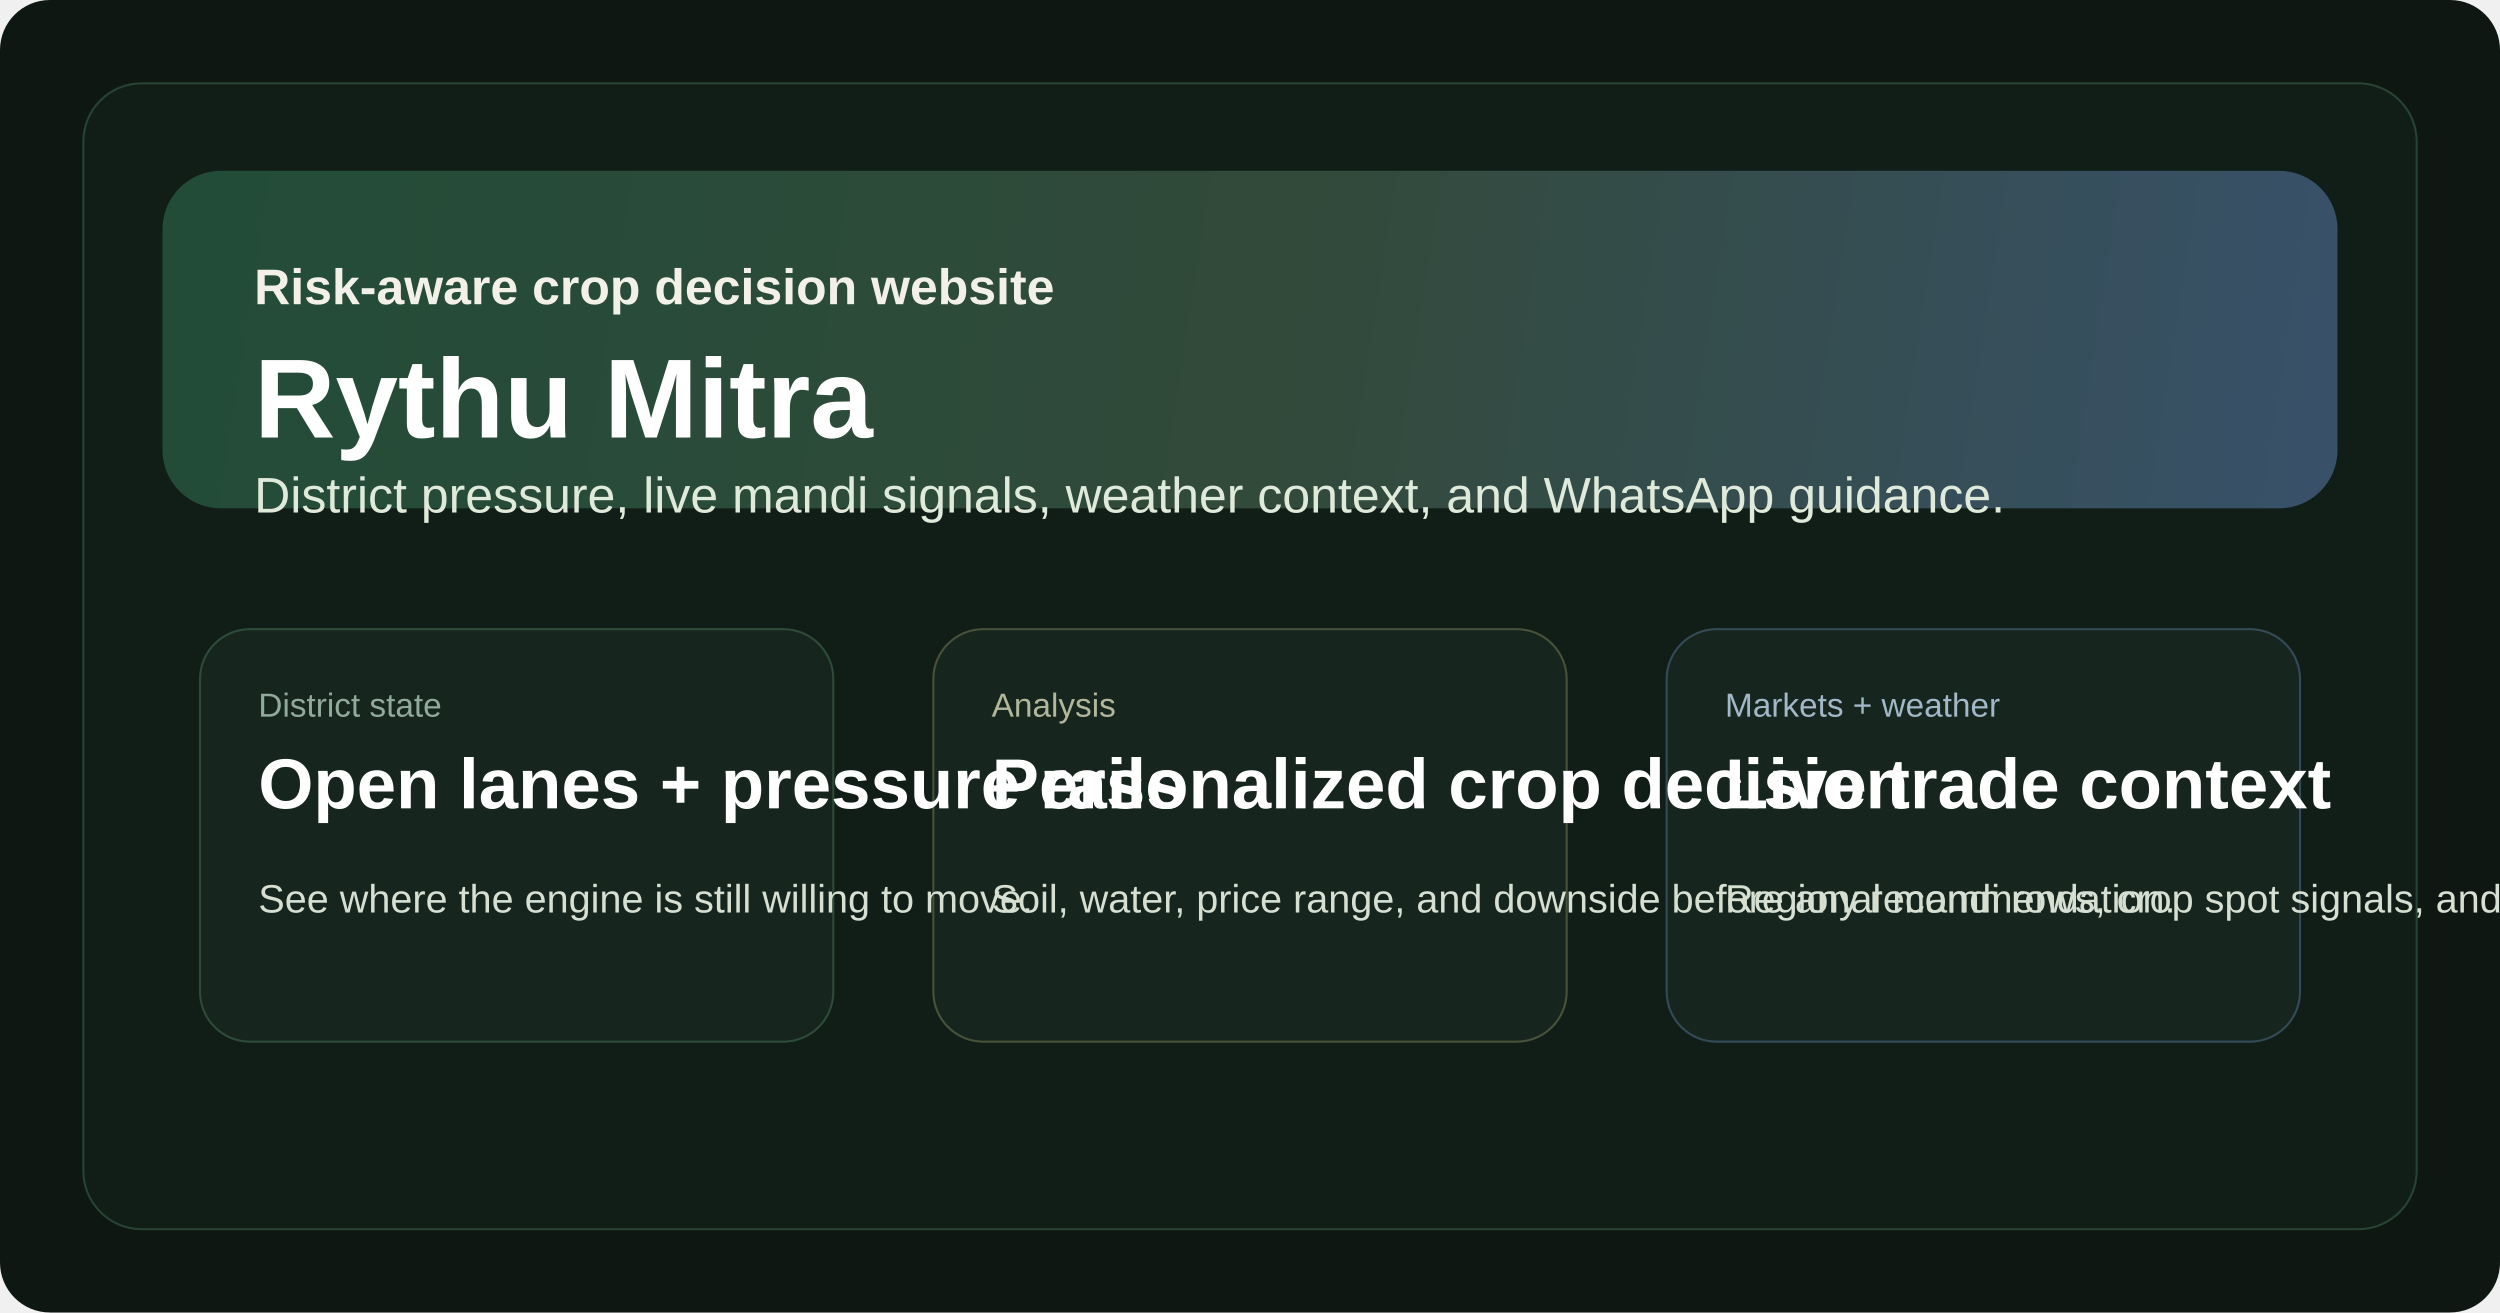
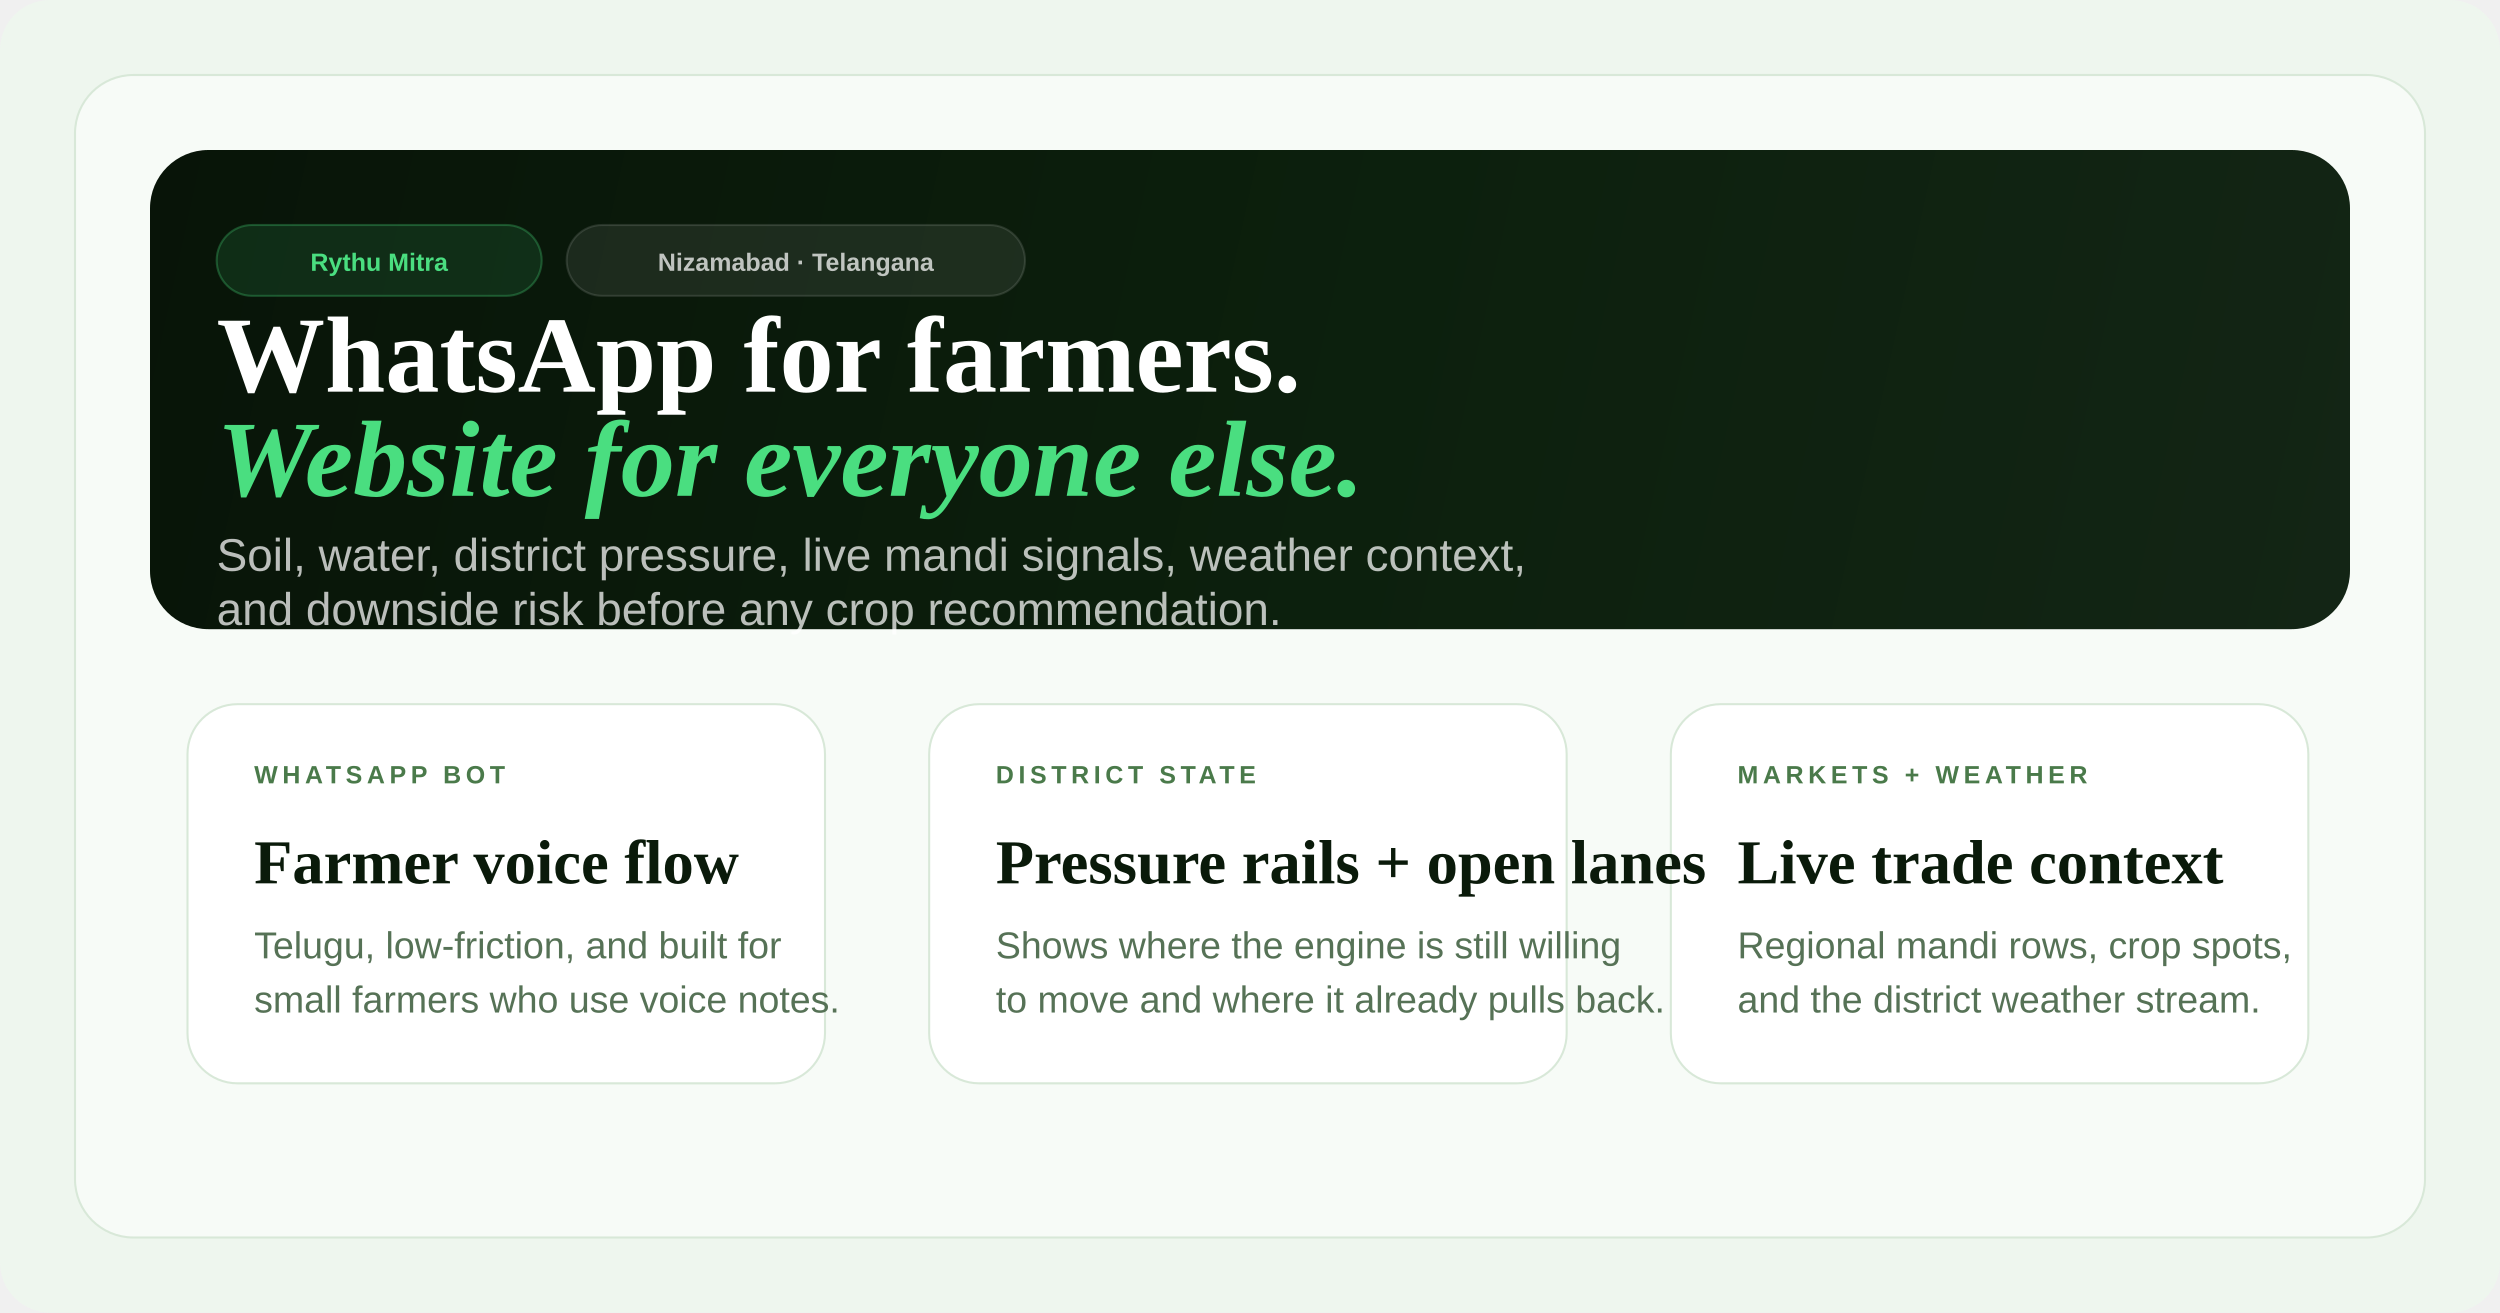
<svg xmlns="http://www.w3.org/2000/svg" width="1200" height="630" viewBox="0 0 1200 630" fill="none">
-   <rect width="1200" height="630" rx="24" fill="#0E1712" />
-   <rect x="40" y="40" width="1120" height="550" rx="28" fill="#111E18" stroke="#264334" />
-   <rect x="78" y="82" width="1044" height="162" rx="28" fill="url(#paint0_linear)" />
-   <text x="122" y="146" fill="#F3F0E7" font-family="Arial, Helvetica, sans-serif" font-size="24" font-weight="700">Risk-aware crop decision website</text>
-   <text x="122" y="210" fill="#FFFFFF" font-family="Arial, Helvetica, sans-serif" font-size="54" font-weight="700">Rythu Mitra</text>
-   <text x="122" y="246" fill="#E0EADB" font-family="Arial, Helvetica, sans-serif" font-size="24">District pressure, live mandi signals, weather context, and WhatsApp guidance.</text>
-   <rect x="96" y="302" width="304" height="198" rx="24" fill="#16251D" stroke="#2E4B39" />
-   <rect x="448" y="302" width="304" height="198" rx="24" fill="#16251D" stroke="#48523A" />
-   <rect x="800" y="302" width="304" height="198" rx="24" fill="#16251D" stroke="#354A59" />
-   <text x="124" y="344" fill="#92AA9C" font-family="Arial, Helvetica, sans-serif" font-size="16">District state</text>
-   <text x="124" y="388" fill="#FFFFFF" font-family="Arial, Helvetica, sans-serif" font-size="34" font-weight="700">Open lanes + pressure rails</text>
-   <text x="124" y="438" fill="#D6DFD2" font-family="Arial, Helvetica, sans-serif" font-size="19">See where the engine is still willing to move.</text>
-   <text x="476" y="344" fill="#B2B79B" font-family="Arial, Helvetica, sans-serif" font-size="16">Analysis</text>
-   <text x="476" y="388" fill="#FFFFFF" font-family="Arial, Helvetica, sans-serif" font-size="34" font-weight="700">Personalized crop decision</text>
-   <text x="476" y="438" fill="#D6DFD2" font-family="Arial, Helvetica, sans-serif" font-size="19">Soil, water, price range, and downside before any recommendation.</text>
-   <text x="828" y="344" fill="#A2B7C8" font-family="Arial, Helvetica, sans-serif" font-size="16">Markets + weather</text>
-   <text x="828" y="388" fill="#FFFFFF" font-family="Arial, Helvetica, sans-serif" font-size="34" font-weight="700">Live trade context</text>
-   <text x="828" y="438" fill="#D6DFD2" font-family="Arial, Helvetica, sans-serif" font-size="19">Regional mandi rows, crop spot signals, and weather stream.</text>
+   <rect width="1200" height="630" rx="24" fill="#EEF6EE" />
+   <rect x="36" y="36" width="1128" height="558" rx="28" fill="#F7FBF7" stroke="#D8E8D8" />
+   <rect x="72" y="72" width="1056" height="230" rx="28" fill="url(#heroGradient)" />
+   <rect x="104" y="108" width="156" height="34" rx="17" fill="rgba(74,222,128,0.12)" stroke="rgba(74,222,128,0.28)" />
+   <text x="182" y="130" text-anchor="middle" fill="#4ADE80" font-family="Arial, Helvetica, sans-serif" font-size="12" font-weight="700">Rythu Mitra</text>
+   <rect x="272" y="108" width="220" height="34" rx="17" fill="rgba(255,255,255,0.08)" stroke="rgba(255,255,255,0.12)" />
+   <text x="382" y="130" text-anchor="middle" fill="rgba(255,255,255,0.72)" font-family="Arial, Helvetica, sans-serif" font-size="12" font-weight="700">Nizamabad · Telangana</text>
+   <text x="104" y="188" fill="#FFFFFF" font-family="Georgia, 'Times New Roman', serif" font-size="52" font-weight="700">WhatsApp for farmers.</text>
+   <text x="104" y="238" fill="#4ADE80" font-family="Georgia, 'Times New Roman', serif" font-size="52" font-style="italic" font-weight="700">Website for everyone else.</text>
+   <text x="104" y="274" fill="rgba(255,255,255,0.72)" font-family="Arial, Helvetica, sans-serif" font-size="22">
+     Soil, water, district pressure, live mandi signals, weather context,
+   </text>
+   <text x="104" y="300" fill="rgba(255,255,255,0.72)" font-family="Arial, Helvetica, sans-serif" font-size="22">
+     and downside risk before any crop recommendation.
+   </text>
+   <rect x="90" y="338" width="306" height="182" rx="24" fill="#FFFFFF" stroke="#D8E8D8" />
+   <rect x="446" y="338" width="306" height="182" rx="24" fill="#FFFFFF" stroke="#D8E8D8" />
+   <rect x="802" y="338" width="306" height="182" rx="24" fill="#FFFFFF" stroke="#D8E8D8" />
+   <text x="122" y="376" fill="#4A7A4A" font-family="Arial, Helvetica, sans-serif" font-size="12" font-weight="700" letter-spacing="2.2">WHATSAPP BOT</text>
+   <text x="122" y="424" fill="#0A1A0A" font-family="Georgia, 'Times New Roman', serif" font-size="30" font-weight="700">Farmer voice flow</text>
+   <text x="122" y="460" fill="#567256" font-family="Arial, Helvetica, sans-serif" font-size="18">Telugu, low-friction, and built for</text>
+   <text x="122" y="486" fill="#567256" font-family="Arial, Helvetica, sans-serif" font-size="18">small farmers who use voice notes.</text>
+   <text x="478" y="376" fill="#4A7A4A" font-family="Arial, Helvetica, sans-serif" font-size="12" font-weight="700" letter-spacing="2.2">DISTRICT STATE</text>
+   <text x="478" y="424" fill="#0A1A0A" font-family="Georgia, 'Times New Roman', serif" font-size="30" font-weight="700">Pressure rails + open lanes</text>
+   <text x="478" y="460" fill="#567256" font-family="Arial, Helvetica, sans-serif" font-size="18">Shows where the engine is still willing</text>
+   <text x="478" y="486" fill="#567256" font-family="Arial, Helvetica, sans-serif" font-size="18">to move and where it already pulls back.</text>
+   <text x="834" y="376" fill="#4A7A4A" font-family="Arial, Helvetica, sans-serif" font-size="12" font-weight="700" letter-spacing="2.2">MARKETS + WEATHER</text>
+   <text x="834" y="424" fill="#0A1A0A" font-family="Georgia, 'Times New Roman', serif" font-size="30" font-weight="700">Live trade context</text>
+   <text x="834" y="460" fill="#567256" font-family="Arial, Helvetica, sans-serif" font-size="18">Regional mandi rows, crop spots,</text>
+   <text x="834" y="486" fill="#567256" font-family="Arial, Helvetica, sans-serif" font-size="18">and the district weather stream.</text>
  <defs>
-     <linearGradient id="paint0_linear" x1="78" y1="82" x2="1122" y2="244" gradientUnits="userSpaceOnUse">
-       <stop stop-color="#224C38" />
-       <stop offset="0.52" stop-color="#324A3A" />
-       <stop offset="1" stop-color="#38516A" />
+     <linearGradient id="heroGradient" x1="72" y1="72" x2="1128" y2="302" gradientUnits="userSpaceOnUse">
+       <stop stop-color="#081408" />
+       <stop offset="0.55" stop-color="#0C200D" />
+       <stop offset="1" stop-color="#132515" />
    </linearGradient>
  </defs>
</svg>
